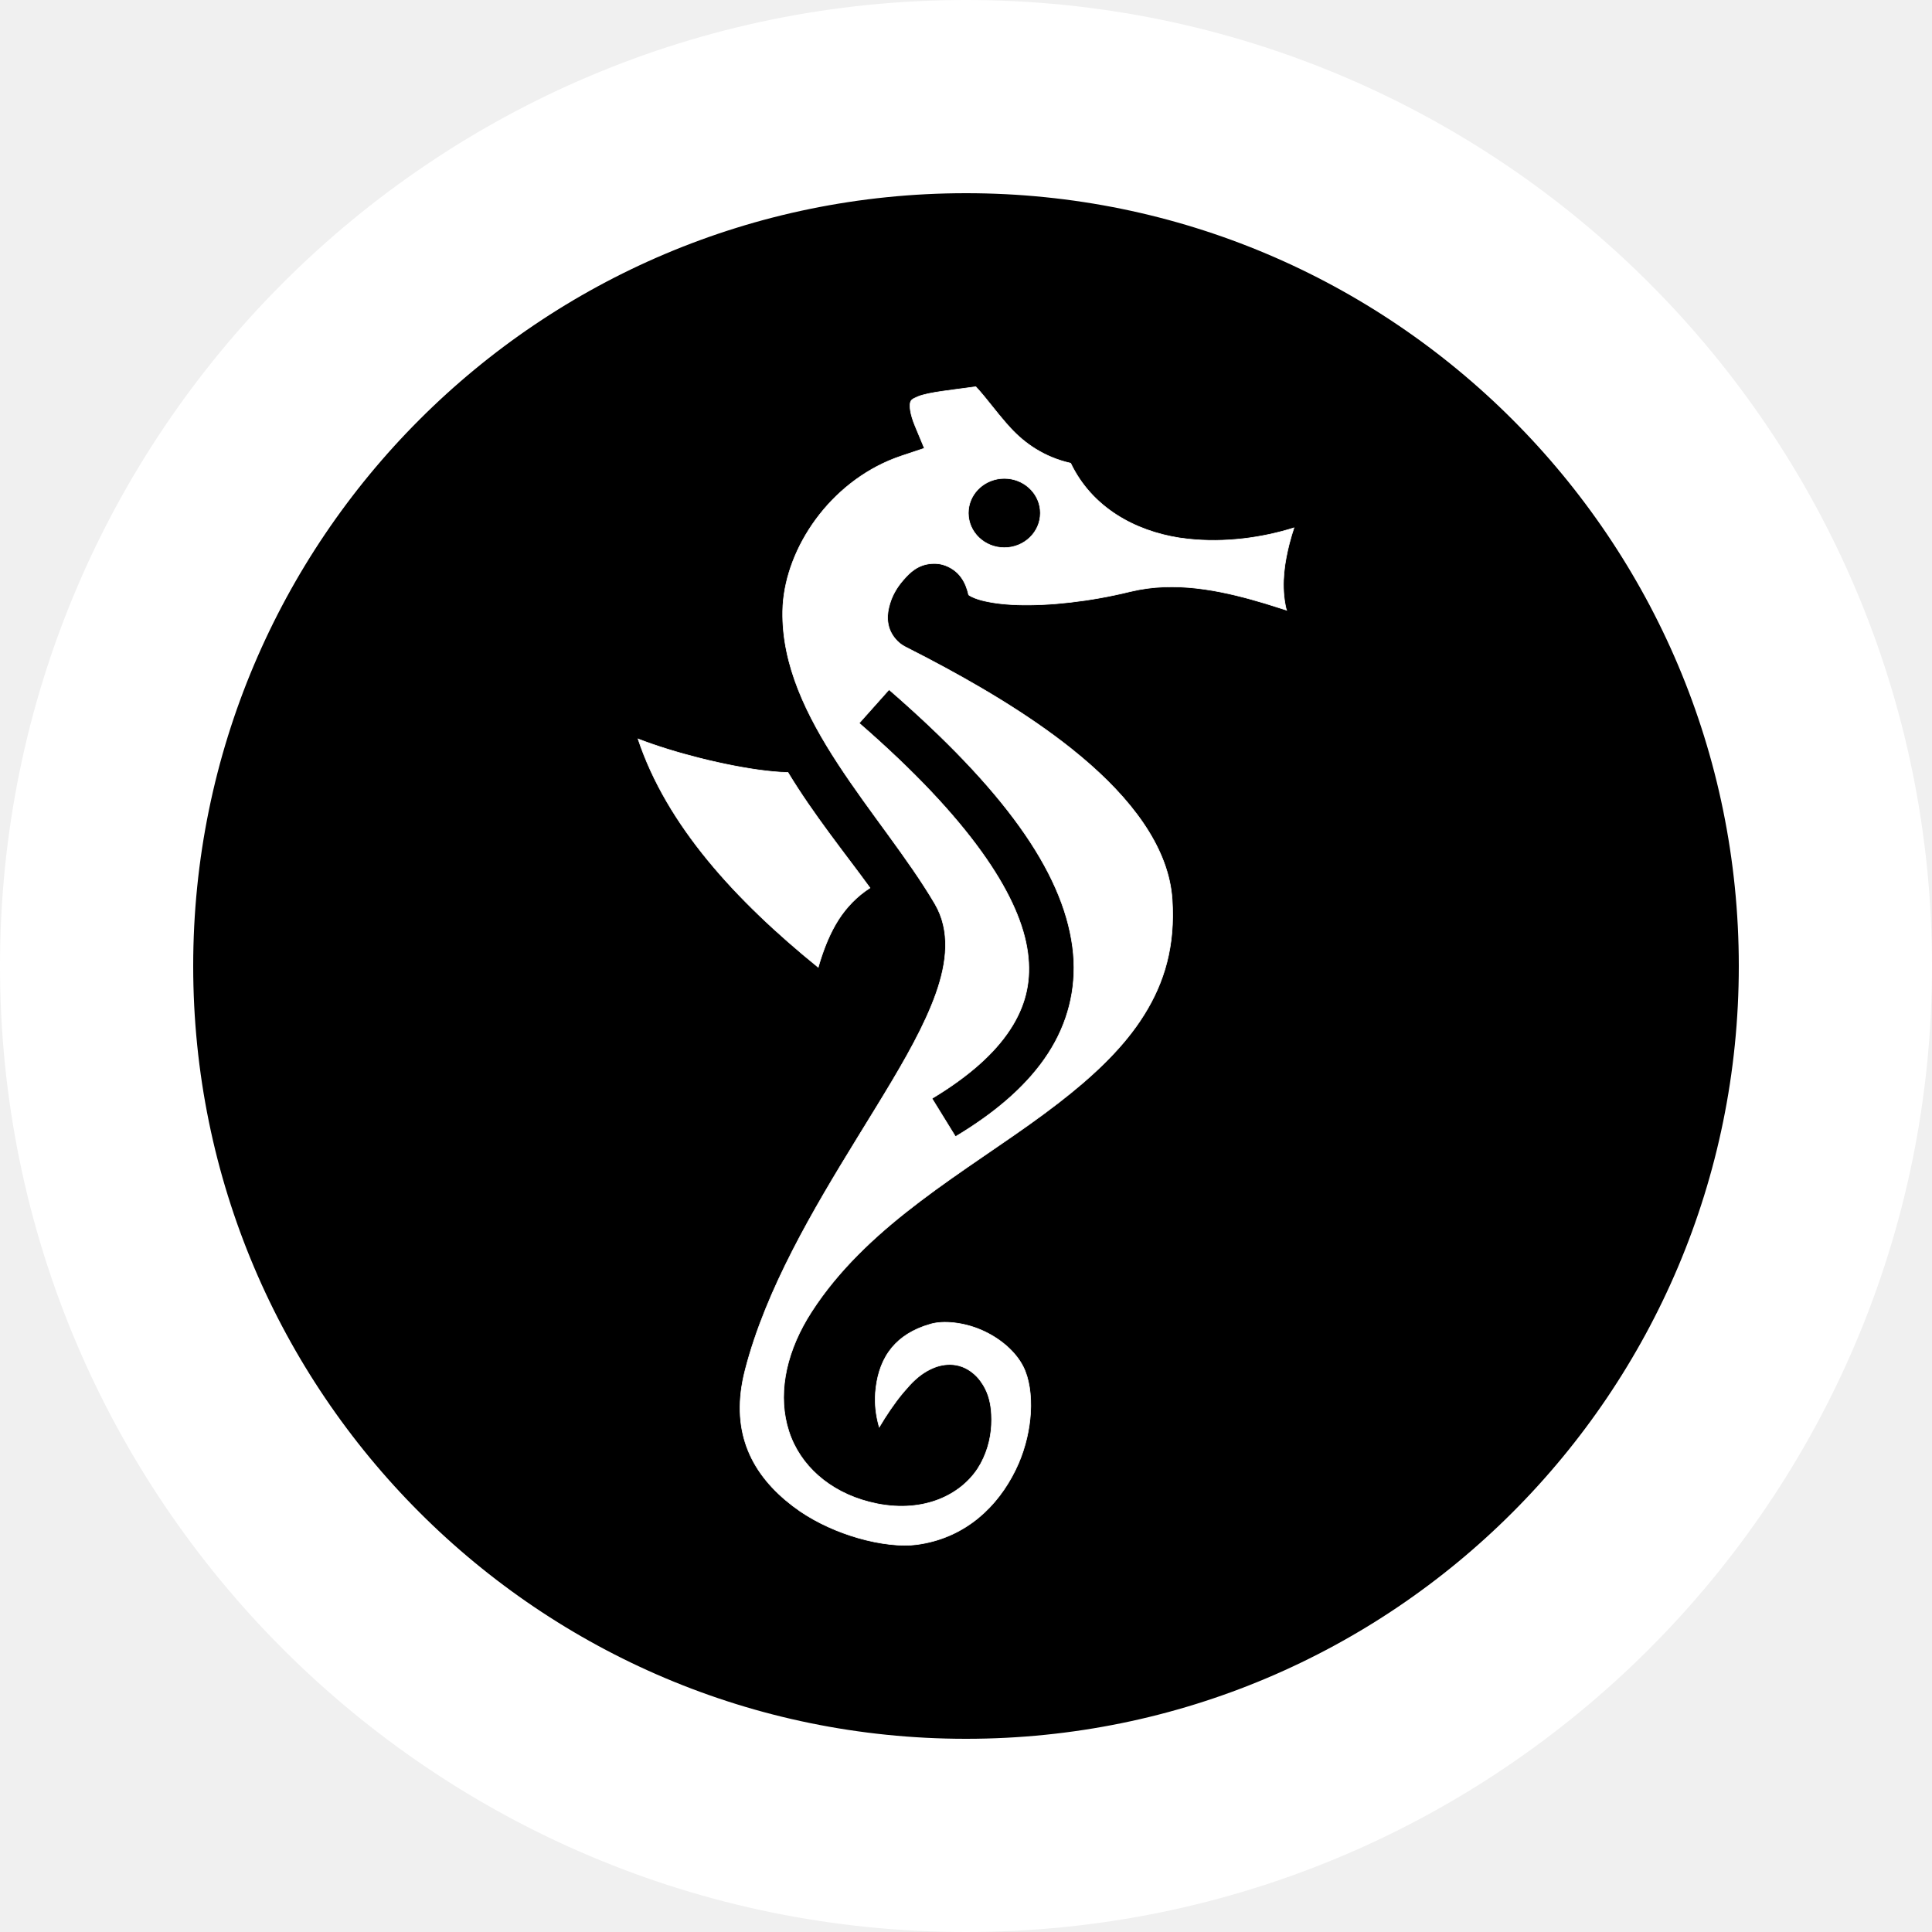
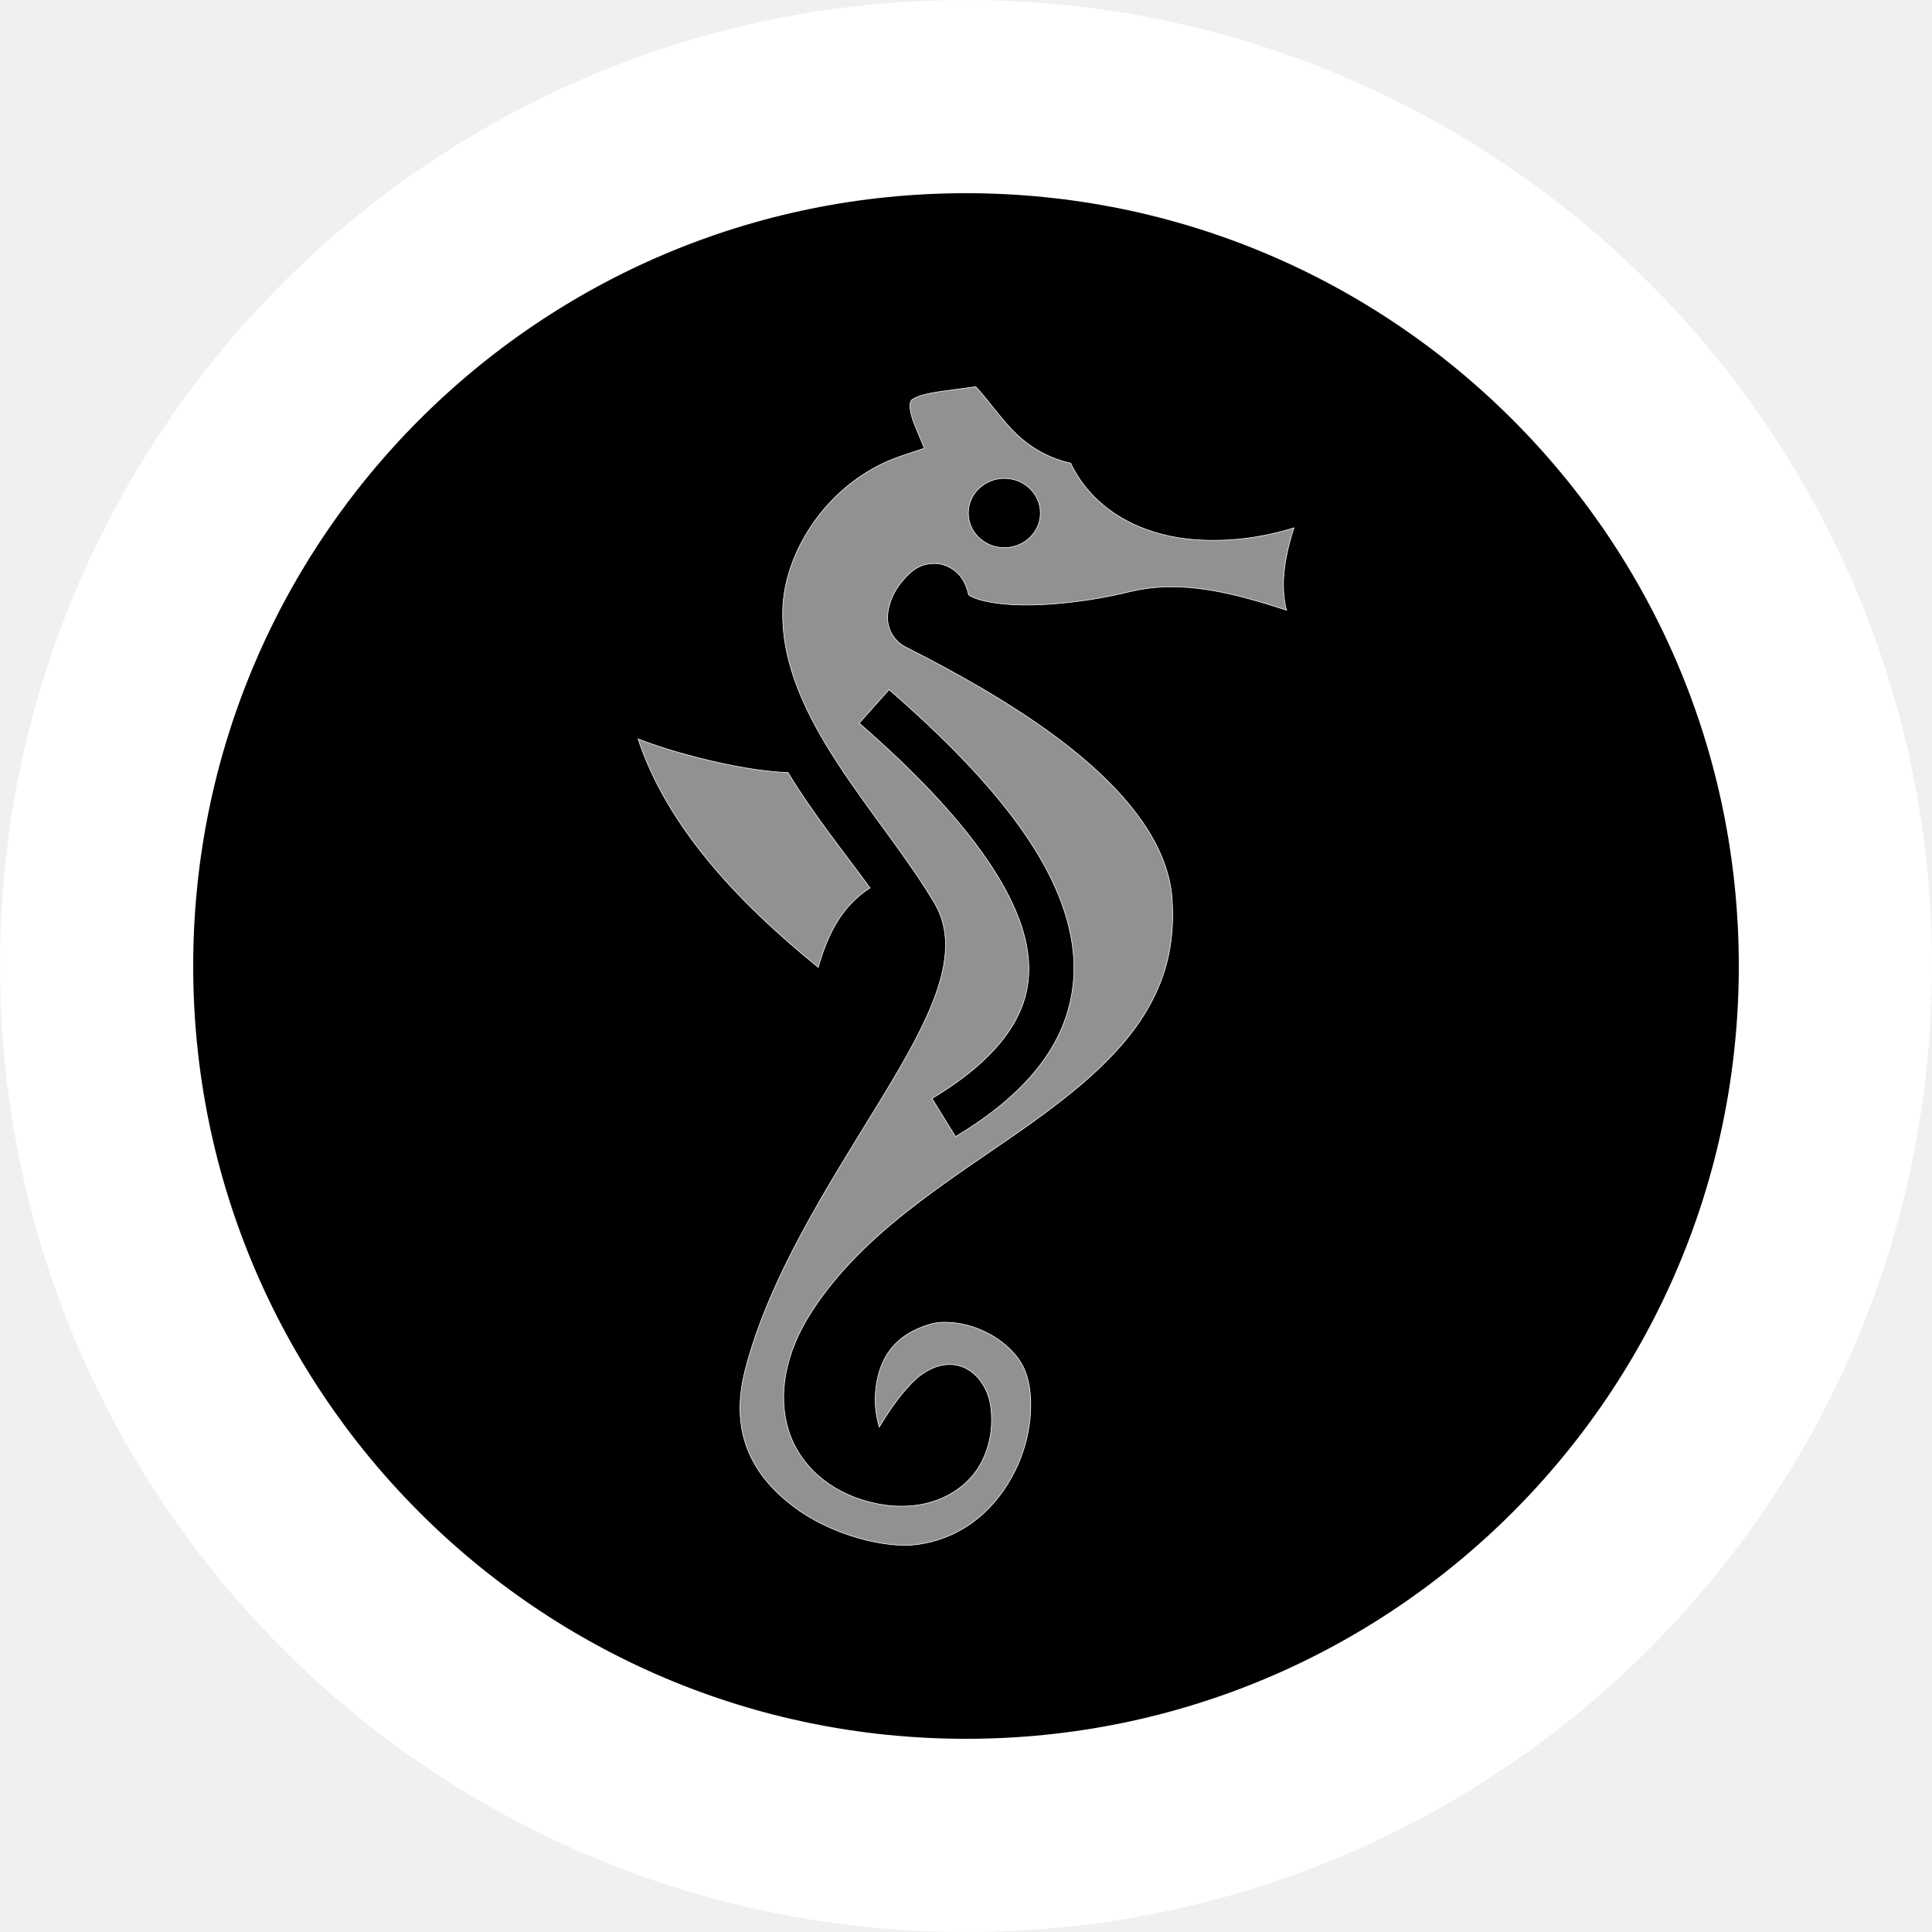
<svg xmlns="http://www.w3.org/2000/svg" width="100" height="100" viewBox="0 0 100 100" fill="none">
  <circle cx="50" cy="50" r="45" fill="black" stroke="white" stroke-width="10" />
-   <path d="M50.507 20.017C50.81 20.343 51.087 20.691 51.375 21.052C51.592 21.324 51.815 21.602 52.06 21.883L52.312 22.164C53.029 22.94 54.033 23.663 55.417 23.975C56.525 26.287 58.753 27.48 61.031 27.839L61.488 27.899C63.389 28.106 65.317 27.842 66.976 27.321C66.936 27.447 66.897 27.57 66.858 27.696L66.738 28.124C66.5 29.062 66.315 30.149 66.519 31.271L66.565 31.497C66.57 31.518 66.579 31.538 66.587 31.557C66.591 31.566 66.593 31.575 66.597 31.584L65.494 31.236C63.557 30.657 61.24 30.097 58.952 30.523L58.495 30.621C56.418 31.132 54.29 31.359 52.666 31.307L52.348 31.292C51.622 31.25 51.014 31.142 50.617 31.014L50.46 30.958C50.328 30.906 50.247 30.862 50.199 30.833C50.175 30.819 50.16 30.807 50.149 30.8C50.145 30.796 50.14 30.793 50.137 30.791L50.136 30.79C50.063 30.476 49.959 30.179 49.764 29.903L49.674 29.785C49.438 29.497 49.046 29.263 48.653 29.191L48.485 29.171C47.707 29.127 47.246 29.49 46.9 29.858L46.759 30.016C46.442 30.378 46.197 30.781 46.056 31.258L46.001 31.467C45.945 31.716 45.913 31.995 45.976 32.315L46.009 32.453C46.1 32.784 46.349 33.154 46.687 33.381L46.836 33.47H46.837L47.974 34.055C50.474 35.365 53.182 36.948 55.44 38.745L55.953 39.164C58.559 41.345 60.378 43.77 60.648 46.301L60.67 46.546C60.832 48.967 60.267 50.846 59.218 52.524L59.002 52.857C57.963 54.4 56.484 55.773 54.779 57.091L54.035 57.653C53.027 58.399 51.954 59.127 50.867 59.872C49.78 60.617 48.679 61.378 47.611 62.188C45.61 63.705 43.729 65.395 42.292 67.47L42.011 67.891C40.737 69.86 40.279 71.927 40.73 73.731L40.833 74.088C41.406 75.856 42.932 77.21 44.988 77.739L45.406 77.835C47.852 78.316 49.723 77.364 50.606 76.018L50.77 75.743C51.17 75 51.329 74.212 51.326 73.481L51.319 73.21C51.291 72.672 51.179 72.164 50.895 71.694L50.739 71.463C50.514 71.163 50.192 70.891 49.809 70.745L49.641 70.69C49.24 70.582 48.836 70.624 48.503 70.731L48.364 70.78C47.83 70.992 47.439 71.319 47.088 71.694L46.746 72.084C46.291 72.629 45.876 73.252 45.51 73.867C45.378 73.416 45.289 72.887 45.302 72.333L45.313 72.088C45.374 71.317 45.572 70.574 46.014 69.951C46.4 69.406 46.974 68.951 47.809 68.649L48.183 68.53C48.826 68.349 49.856 68.437 50.796 68.844C51.677 69.225 52.454 69.857 52.88 70.59L52.96 70.738C53.26 71.33 53.398 72.187 53.34 73.139C53.289 73.972 53.09 74.876 52.722 75.737L52.553 76.103C51.63 77.978 50.014 79.52 47.673 79.913L47.443 79.947C46.667 80.051 45.564 79.936 44.403 79.601C43.388 79.307 42.328 78.846 41.404 78.217L41.017 77.936C40.009 77.162 39.185 76.229 38.719 75.077C38.282 73.998 38.159 72.724 38.498 71.206L38.572 70.899C39.655 66.708 42.105 62.597 44.362 58.921L45.313 57.373C46.476 55.475 47.52 53.719 48.195 52.078L48.326 51.751C48.951 50.126 49.227 48.481 48.535 47.053L48.383 46.77C47.695 45.603 46.853 44.422 45.98 43.221C45.105 42.019 44.2 40.796 43.382 39.545C41.746 37.042 40.467 34.427 40.512 31.642L40.523 31.342C40.709 28.325 42.956 25.006 46.322 23.719L46.663 23.597L47.829 23.208L47.845 23.202L47.838 23.186L47.371 22.064C47.093 21.396 47.086 21.026 47.111 20.874L47.123 20.822C47.141 20.769 47.158 20.73 47.209 20.688C47.235 20.666 47.27 20.642 47.319 20.616L47.514 20.528C47.791 20.414 48.232 20.33 48.759 20.252C49.284 20.175 49.89 20.104 50.507 20.017ZM46.008 35.707L44.481 37.419L44.471 37.431L44.483 37.441C47.311 39.897 49.391 42.121 50.812 44.102C52.145 45.96 52.899 47.603 53.15 49.024L53.194 49.306C53.379 50.697 53.124 51.886 52.432 53.046L52.287 53.277C51.485 54.512 50.142 55.714 48.253 56.849L48.239 56.856L48.248 56.87L49.448 58.817L49.456 58.831L49.47 58.823C51.43 57.646 52.987 56.339 54.052 54.829L54.258 54.524C55.256 52.986 55.719 51.228 55.557 49.378L55.516 49.007C54.99 45.036 51.87 40.779 46.029 35.706L46.018 35.695L46.008 35.707ZM33.025 38.247C33.982 38.615 35.082 38.956 36.197 39.236L36.681 39.355C37.874 39.636 39.037 39.847 40.018 39.938L40.426 39.969C40.545 39.976 40.664 39.979 40.783 39.98C42.123 42.192 43.735 44.174 45.032 45.957C44.362 46.385 43.819 46.956 43.412 47.584L43.245 47.858C42.843 48.56 42.571 49.313 42.351 50.068C38.058 46.587 34.511 42.714 33.025 38.247ZM51.795 24.771C50.855 24.863 50.121 25.626 50.121 26.555C50.121 27.545 50.957 28.348 51.985 28.348C53.014 28.348 53.849 27.545 53.849 26.555C53.849 25.626 53.115 24.863 52.176 24.771L51.985 24.762L51.795 24.771Z" fill="white" stroke="white" stroke-width="0.031" />
+   <path d="M50.507 20.017C50.81 20.343 51.087 20.691 51.375 21.052C51.592 21.324 51.815 21.602 52.06 21.883L52.312 22.164C53.029 22.94 54.033 23.663 55.417 23.975C56.525 26.287 58.753 27.48 61.031 27.839L61.488 27.899C63.389 28.106 65.317 27.842 66.976 27.321C66.936 27.447 66.897 27.57 66.858 27.696L66.738 28.124C66.5 29.062 66.315 30.149 66.519 31.271L66.565 31.497C66.57 31.518 66.579 31.538 66.587 31.557C66.591 31.566 66.593 31.575 66.597 31.584L65.494 31.236C63.557 30.657 61.24 30.097 58.952 30.523L58.495 30.621C56.418 31.132 54.29 31.359 52.666 31.307L52.348 31.292C51.622 31.25 51.014 31.142 50.617 31.014L50.46 30.958C50.328 30.906 50.247 30.862 50.199 30.833C50.175 30.819 50.16 30.807 50.149 30.8C50.145 30.796 50.14 30.793 50.137 30.791L50.136 30.79C50.063 30.476 49.959 30.179 49.764 29.903L49.674 29.785C49.438 29.497 49.046 29.263 48.653 29.191L48.485 29.171C47.707 29.127 47.246 29.49 46.9 29.858L46.759 30.016C46.442 30.378 46.197 30.781 46.056 31.258L46.001 31.467C45.945 31.716 45.913 31.995 45.976 32.315L46.009 32.453C46.1 32.784 46.349 33.154 46.687 33.381L46.836 33.47H46.837L47.974 34.055C50.474 35.365 53.182 36.948 55.44 38.745L55.953 39.164C58.559 41.345 60.378 43.77 60.648 46.301L60.67 46.546C60.832 48.967 60.267 50.846 59.218 52.524L59.002 52.857C57.963 54.4 56.484 55.773 54.779 57.091L54.035 57.653C53.027 58.399 51.954 59.127 50.867 59.872C49.78 60.617 48.679 61.378 47.611 62.188C45.61 63.705 43.729 65.395 42.292 67.47L42.011 67.891C40.652 69.991 40.222 72.203 40.833 74.088C41.406 75.856 42.932 77.21 44.988 77.739L45.406 77.835C47.852 78.316 49.723 77.364 50.606 76.018L50.77 75.743C51.17 75 51.329 74.212 51.326 73.481L51.319 73.21C51.291 72.672 51.179 72.164 50.895 71.694L50.739 71.463C50.514 71.163 50.192 70.891 49.809 70.745L49.641 70.69C49.24 70.582 48.836 70.624 48.503 70.731L48.364 70.78C47.83 70.992 47.439 71.319 47.088 71.694L46.746 72.084C46.291 72.629 45.876 73.252 45.51 73.867C45.378 73.416 45.289 72.887 45.302 72.333L45.313 72.088C45.374 71.317 45.572 70.574 46.014 69.951C46.4 69.406 46.974 68.951 47.809 68.649L48.183 68.53C48.826 68.349 49.856 68.437 50.796 68.844C51.677 69.225 52.454 69.857 52.88 70.59L52.96 70.738C53.26 71.33 53.398 72.187 53.34 73.139C53.289 73.972 53.09 74.876 52.722 75.737L52.553 76.103C51.63 77.978 50.014 79.52 47.673 79.913L47.443 79.947C46.667 80.051 45.564 79.936 44.403 79.601C43.388 79.307 42.328 78.846 41.404 78.217L41.017 77.936C40.009 77.162 39.185 76.229 38.719 75.077C38.282 73.998 38.159 72.724 38.498 71.206L38.572 70.899C39.81 66.109 42.833 61.424 45.313 57.373C46.476 55.475 47.52 53.719 48.195 52.078L48.326 51.751C48.951 50.126 49.227 48.481 48.535 47.053L48.383 46.77C47.695 45.603 46.853 44.422 45.98 43.221C45.105 42.019 44.2 40.796 43.382 39.545C41.746 37.042 40.467 34.427 40.512 31.642L40.523 31.342C40.709 28.325 42.956 25.006 46.322 23.719L46.663 23.597L47.829 23.208L47.845 23.202L47.838 23.186L47.371 22.064C47.093 21.396 47.086 21.026 47.111 20.874L47.123 20.822C47.141 20.769 47.158 20.73 47.209 20.688C47.235 20.666 47.27 20.642 47.319 20.616L47.514 20.528C47.791 20.414 48.232 20.33 48.759 20.252C49.284 20.175 49.89 20.104 50.507 20.017ZM46.008 35.707L44.481 37.419L44.471 37.431L44.483 37.441C47.311 39.897 49.391 42.121 50.812 44.102C52.145 45.96 52.899 47.603 53.15 49.024L53.194 49.306C53.379 50.697 53.124 51.886 52.432 53.046L52.287 53.277C51.485 54.512 50.142 55.714 48.253 56.849L48.239 56.856L48.248 56.87L49.448 58.817L49.456 58.831L49.47 58.823C51.43 57.646 52.987 56.339 54.052 54.829L54.258 54.524C55.256 52.986 55.719 51.228 55.557 49.378L55.516 49.007C54.99 45.036 51.87 40.779 46.029 35.706L46.018 35.695L46.008 35.707ZM33.025 38.247C33.982 38.615 35.082 38.956 36.197 39.236L36.681 39.355C37.874 39.636 39.037 39.847 40.018 39.938L40.426 39.969C40.545 39.976 40.664 39.979 40.783 39.98C42.123 42.192 43.735 44.174 45.032 45.957C44.362 46.385 43.819 46.956 43.412 47.584L43.245 47.858C42.843 48.56 42.571 49.313 42.351 50.068C38.058 46.587 34.511 42.714 33.025 38.247ZM51.795 24.771C50.855 24.863 50.121 25.626 50.121 26.555C50.121 27.545 50.957 28.348 51.985 28.348C53.014 28.348 53.849 27.545 53.849 26.555C53.849 25.626 53.115 24.863 52.176 24.771L51.985 24.762L51.795 24.771Z" fill="#919191" stroke="white" stroke-width="0.031" />
</svg>
